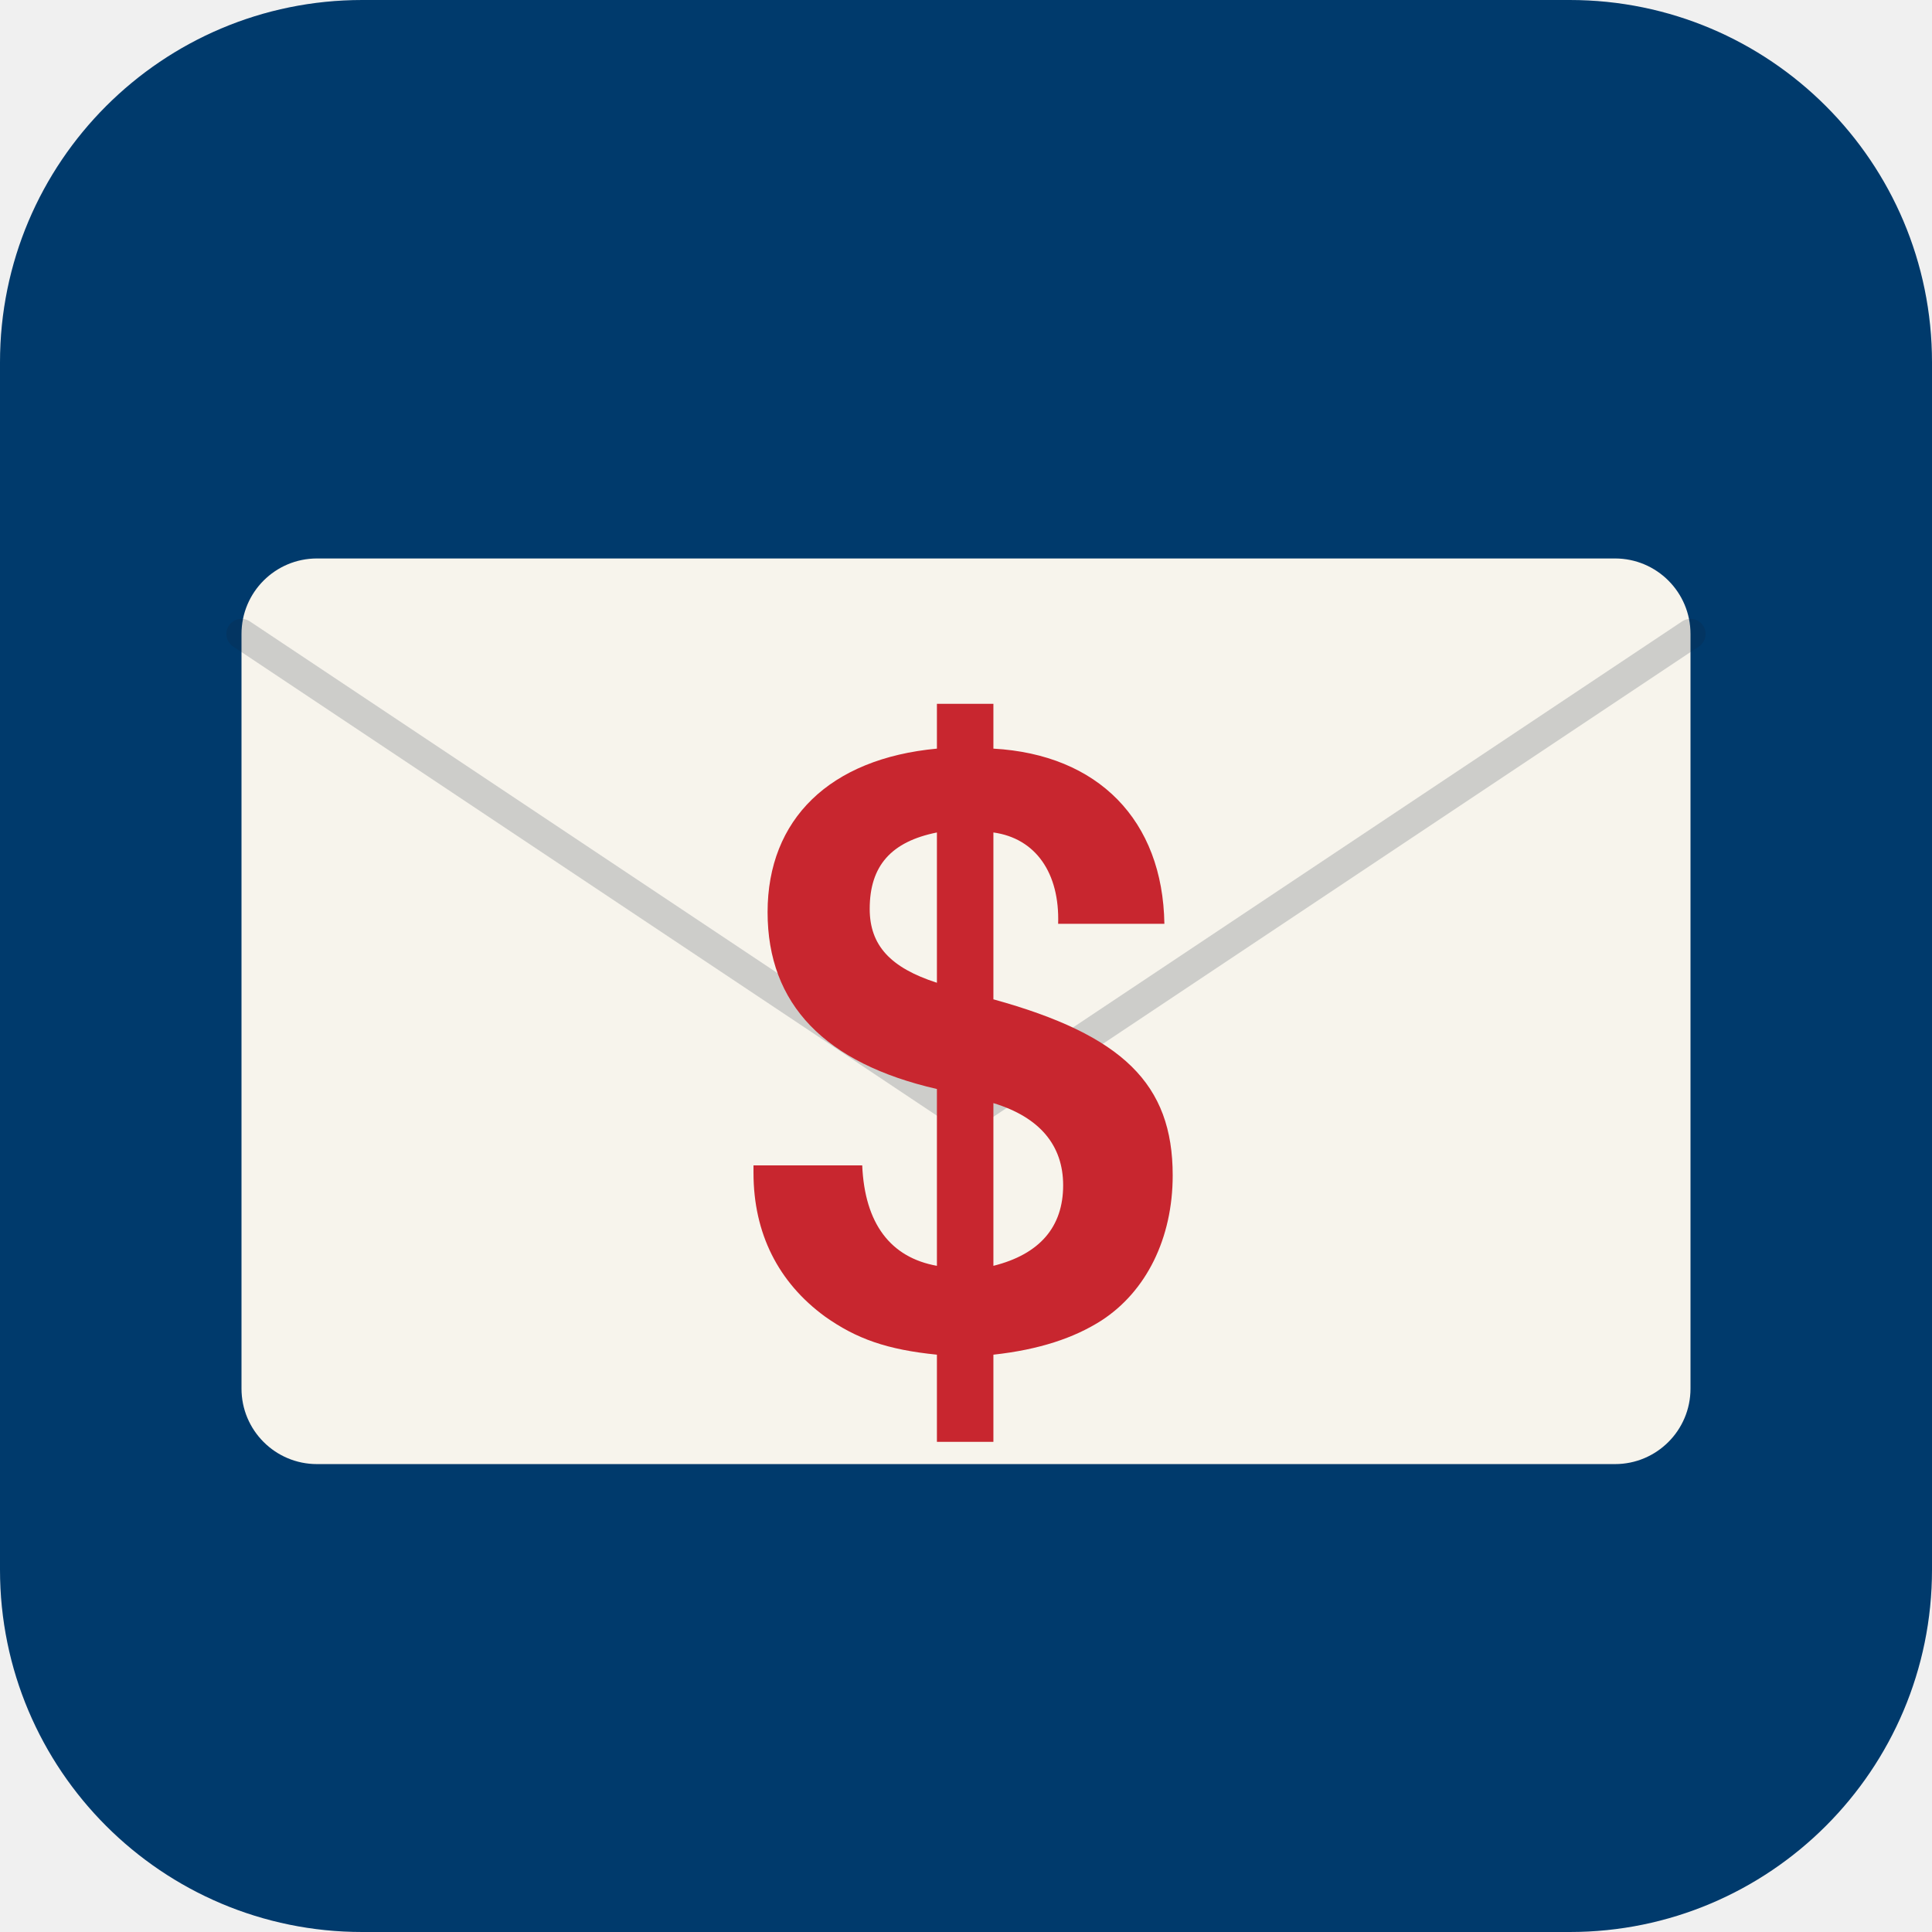
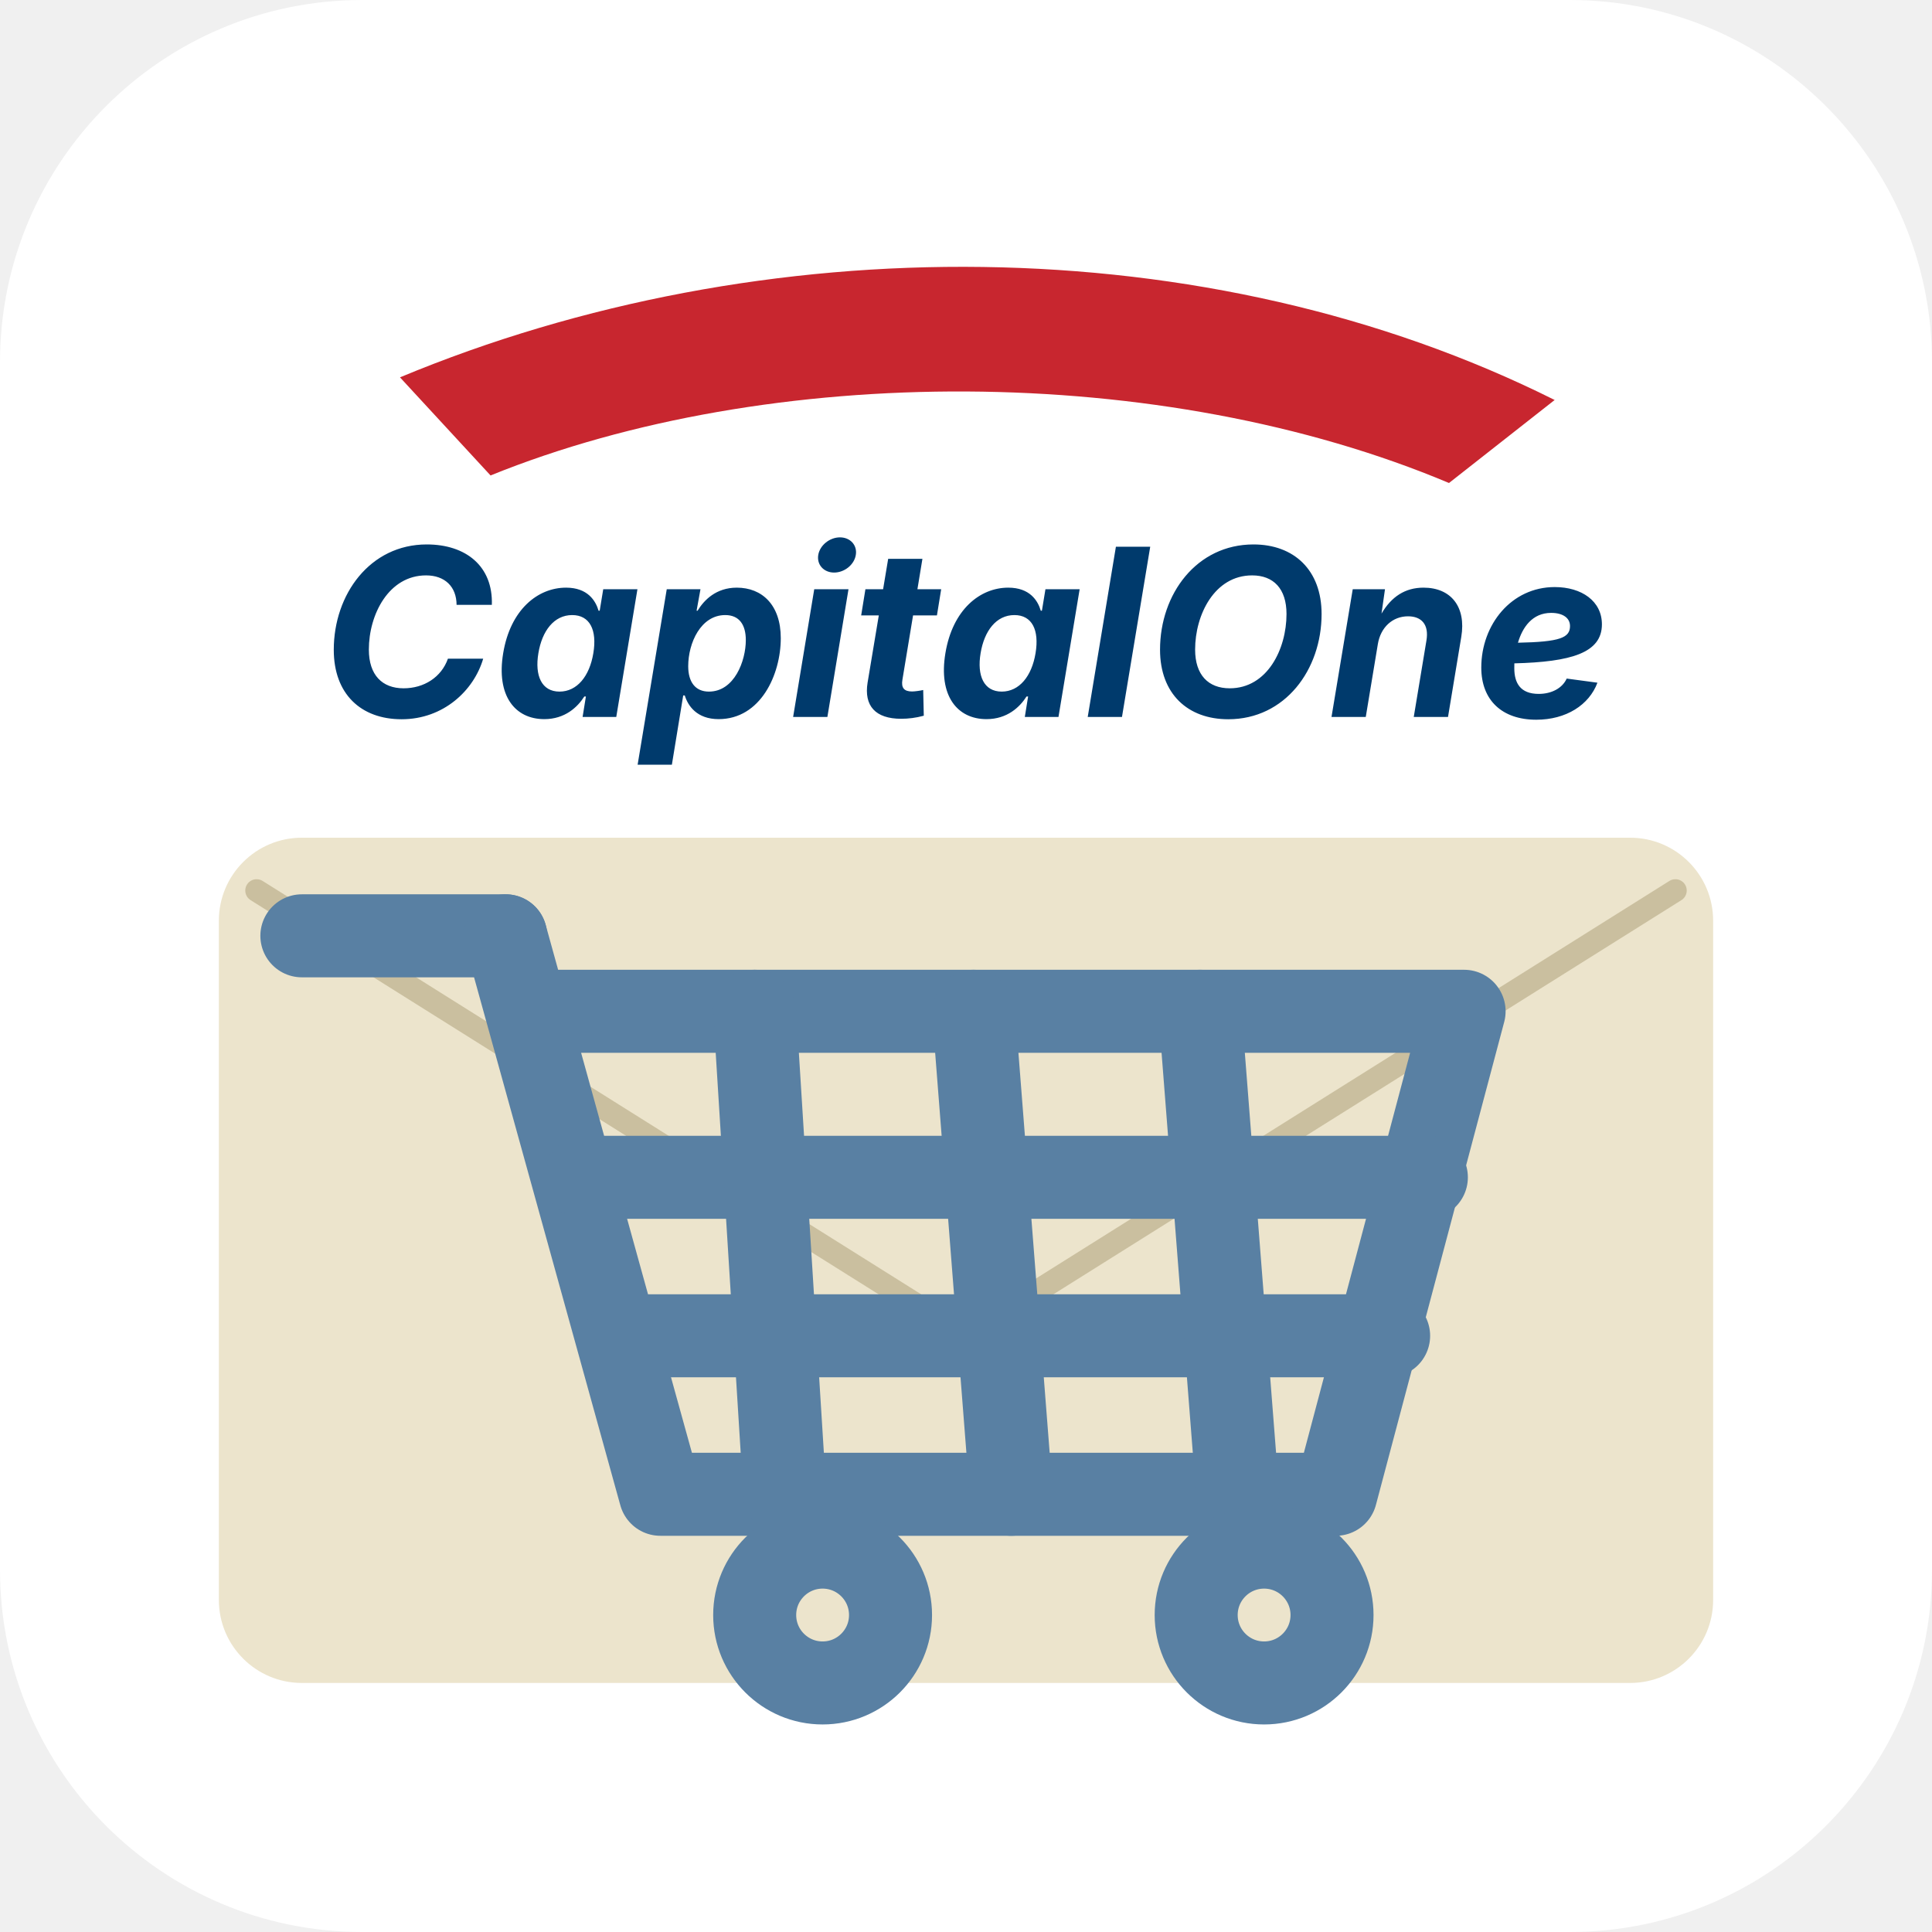
<svg xmlns="http://www.w3.org/2000/svg" viewBox="0 0 512 512">
-   <rect width="512" height="512" rx="96" fill="#003a6c" />
-   <rect x="64" y="148" width="384" height="240" rx="20" fill="#f7f4ec" />
-   <path d="M 64 168 L 256 296 L 448 168" fill="none" stroke="#0f1d33" stroke-width="8" stroke-linejoin="round" stroke-linecap="round" opacity="0.18" />
-   <text x="256" y="304" font-family="-apple-system, BlinkMacSystemFont, 'SF Pro Display', 'Helvetica Neue', Helvetica, Arial, sans-serif" font-size="220" font-weight="800" fill="#c8262f" text-anchor="middle" dominant-baseline="central">$</text>
+   <rect width="512" height="512" rx="96" fill="#ffffff" />
+   <path d="M 106 100 C 202 60, 320 60, 412 106 L 384 128 C 308 96, 204 96, 130 126 Z" fill="#c8262f" />
+   <text x="256" y="190" font-family="'Optima', 'Hoefler Text', 'Iowan Old Style', Georgia, -apple-system, serif" font-size="62" font-weight="700" font-style="italic" fill="#003a6c" text-anchor="middle">CapitalOne</text>
+   <rect x="58" y="222" width="396" height="224" rx="22" fill="#ece4cc" />
+   <path d="M 68 236 L 256 354 L 444 236" fill="none" stroke="#8a7a4a" stroke-width="6" stroke-linejoin="round" stroke-linecap="round" opacity="0.35" />
+   <g fill="none" stroke="#5980a3" stroke-width="22" stroke-linecap="round" stroke-linejoin="round">
+     <path d="M 80 248 L 134 248" />
+     <path d="M 134 248 L 175 396 L 354 396 L 388 268 L 144 268" />
+     <line x1="155" y1="312" x2="378" y2="312" />
+     <line x1="166" y1="354" x2="368" y2="354" />
+     <line x1="200" y1="268" x2="208" y2="396" />
+     <line x1="258" y1="268" x2="268" y2="396" />
+     <line x1="318" y1="268" x2="328" y2="396" />
+     <circle cx="218" cy="428" r="18" />
+     <circle cx="335" cy="428" r="18" />
+   </g>
</svg>
